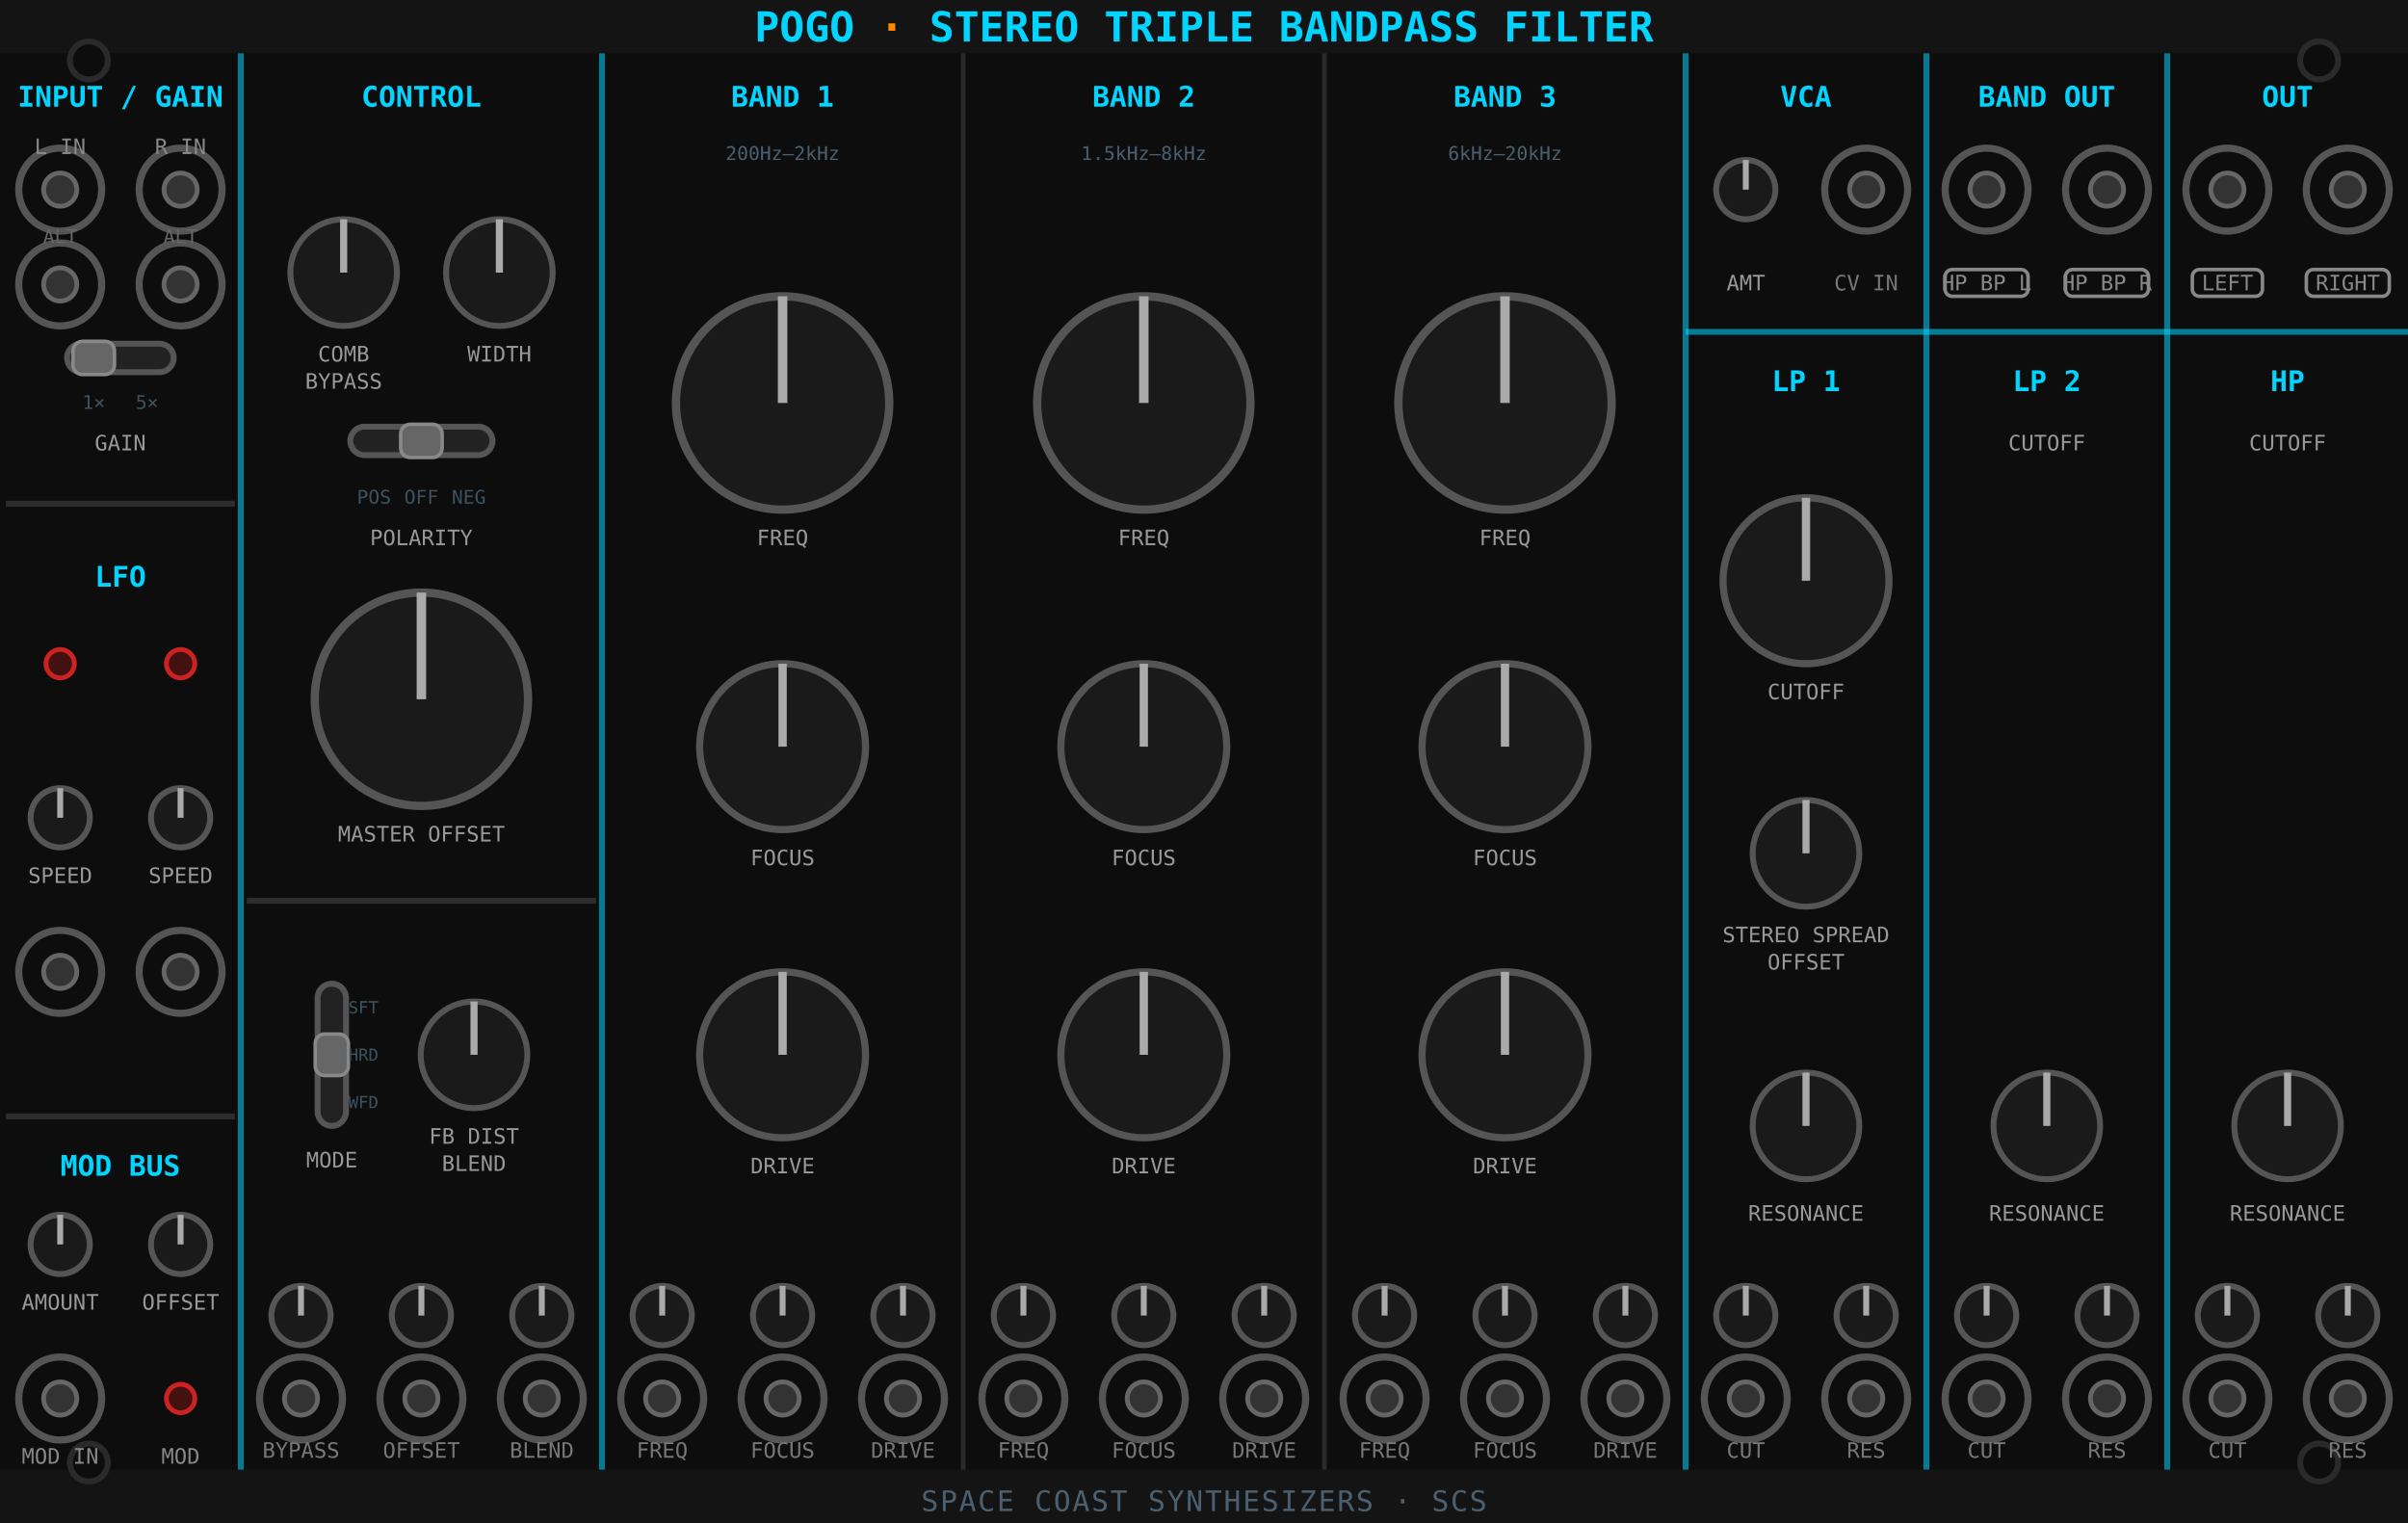
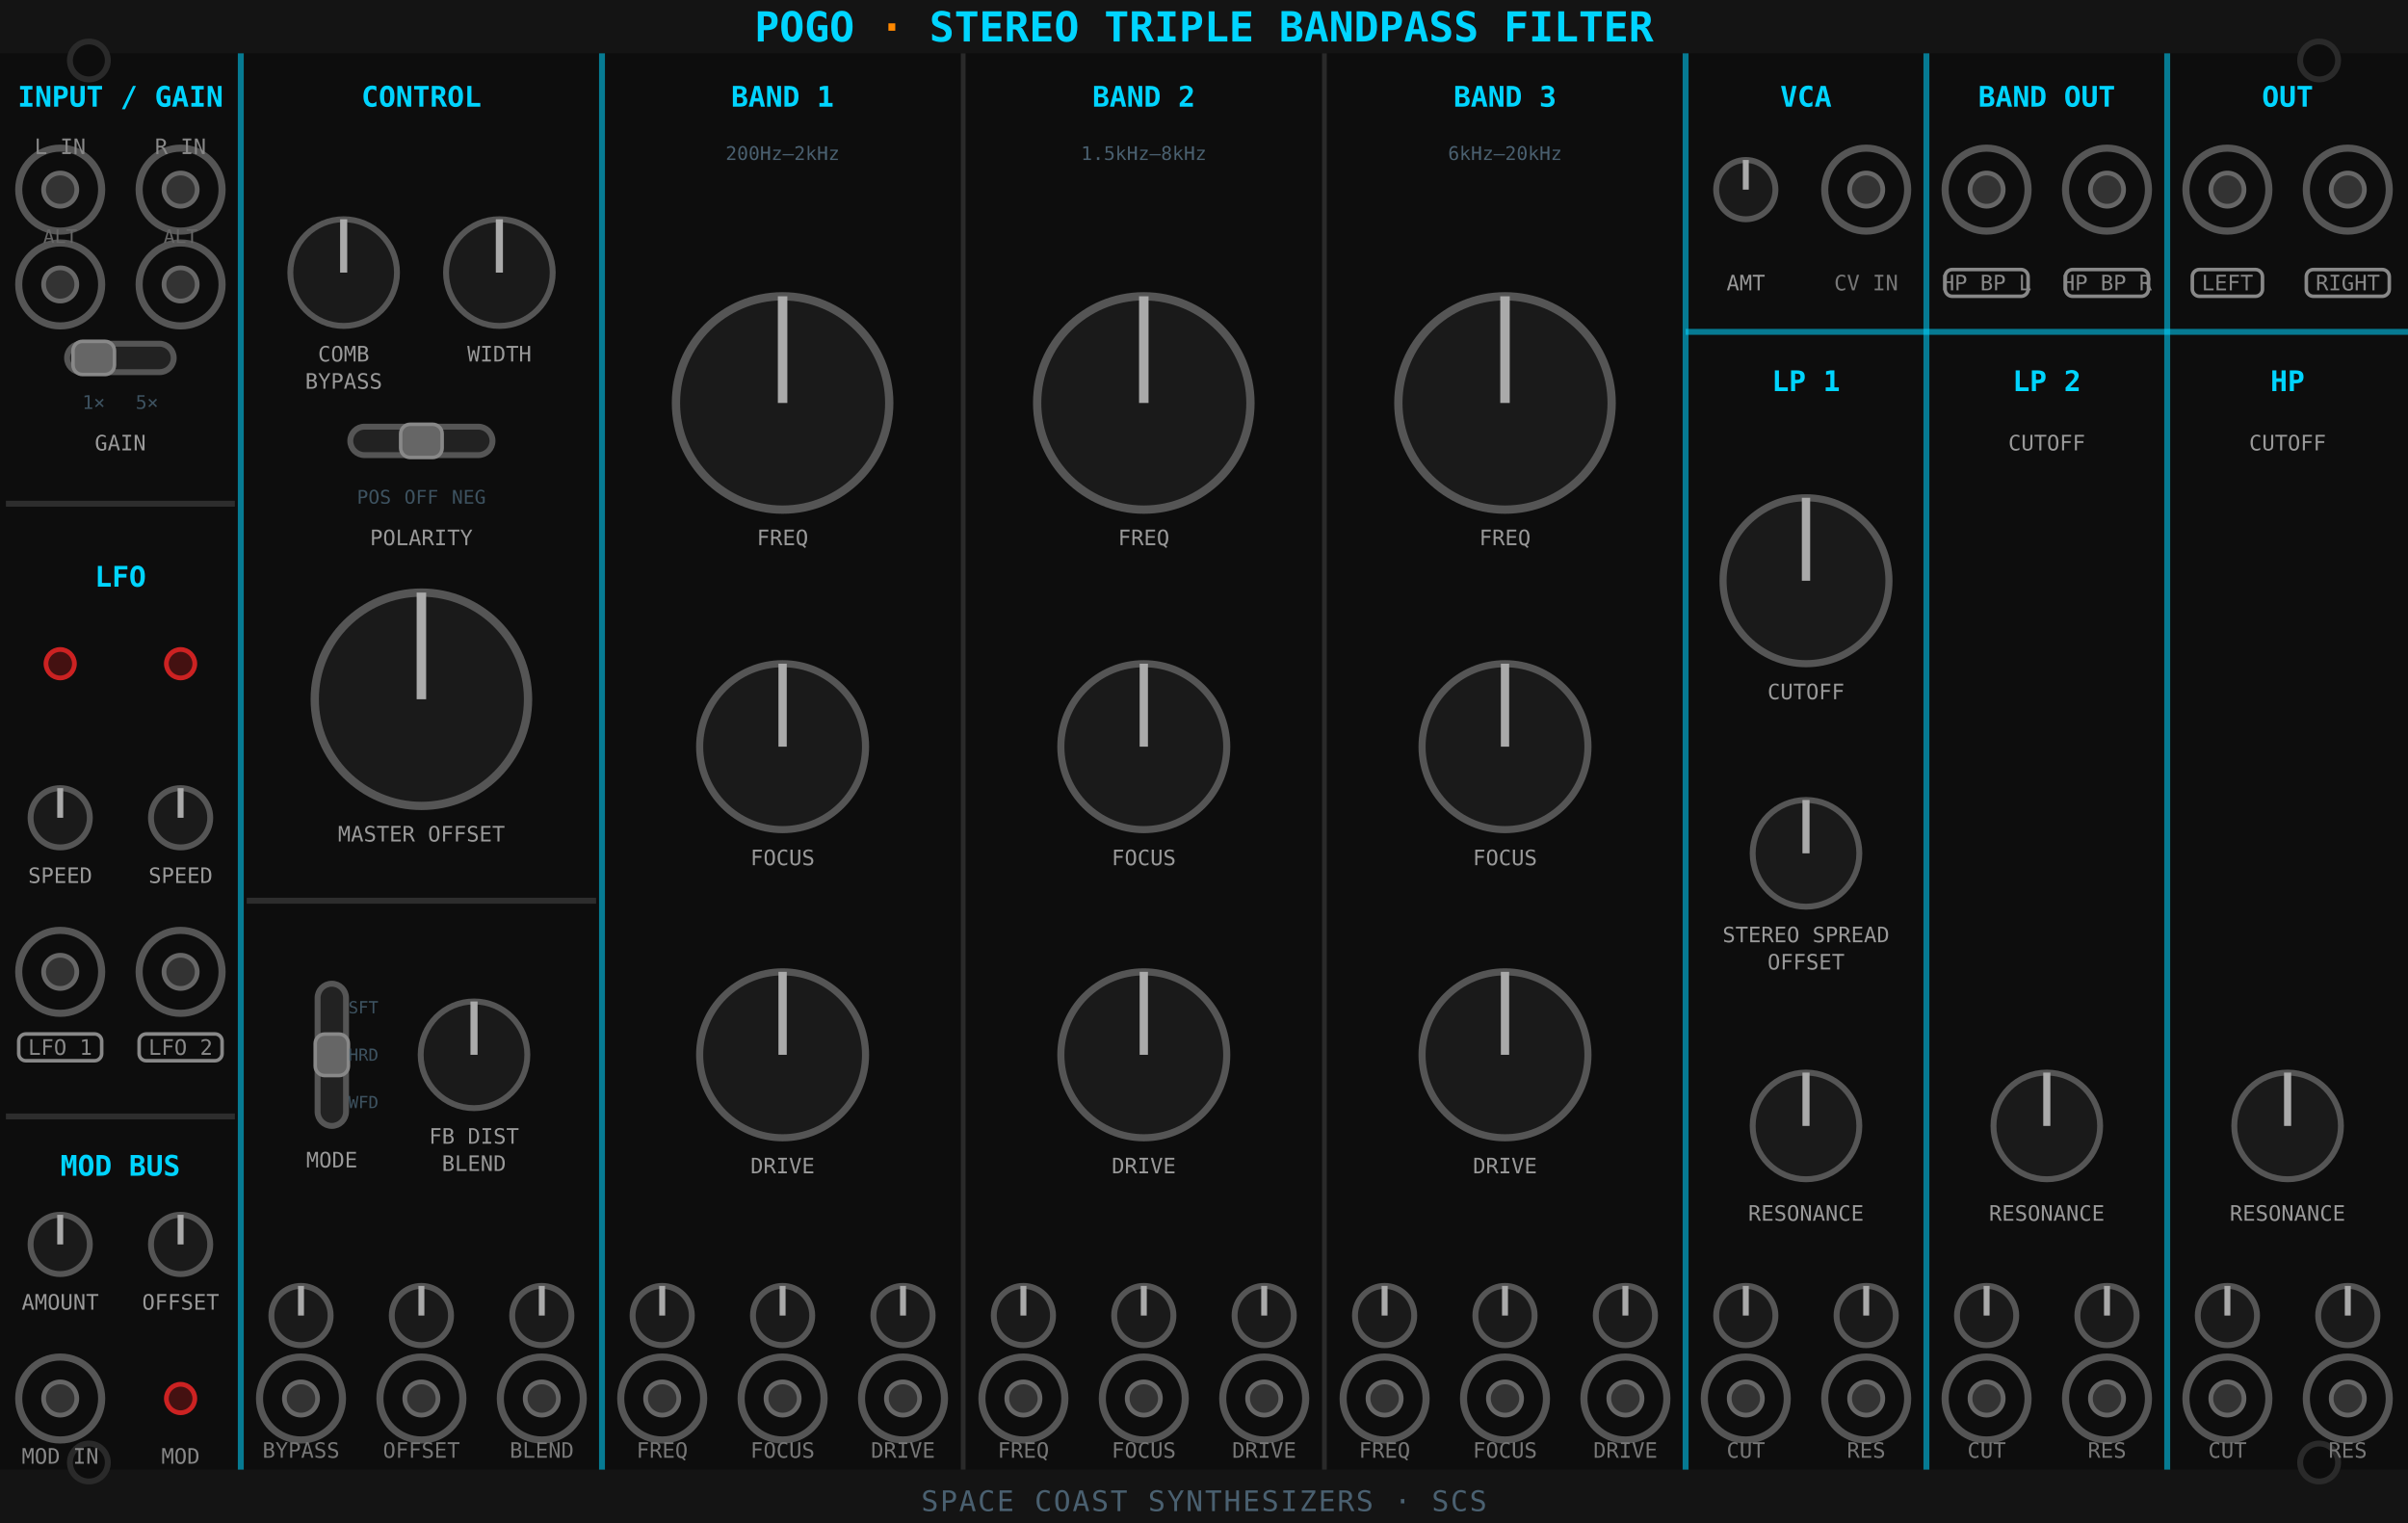
<svg xmlns="http://www.w3.org/2000/svg" width="203.20mm" height="128.5mm" viewBox="0 0 203.20 128.5">
  <rect x="0" y="0" width="203.20" height="128.5" fill="#0d0d0d" />
  <rect x="0" y="0" width="203.20" height="4.5" fill="#141414" />
  <rect x="0" y="124.0" width="203.20" height="4.5" fill="#141414" />
  <circle cx="7.5" cy="5.1" r="1.6" fill="#0d0d0d" stroke="#2a2a2a" stroke-width="0.5" />
  <circle cx="195.70" cy="5.1" r="1.6" fill="#0d0d0d" stroke="#2a2a2a" stroke-width="0.5" />
  <circle cx="7.5" cy="123.4" r="1.6" fill="#0d0d0d" stroke="#2a2a2a" stroke-width="0.5" />
  <circle cx="195.70" cy="123.4" r="1.6" fill="#0d0d0d" stroke="#2a2a2a" stroke-width="0.5" />
  <text x="101.60" y="3.5" fill="#00d4ff" font-family="monospace" font-size="3.5" font-weight="bold" text-anchor="middle">POGO  <tspan fill="#ff8800">·</tspan>  STEREO TRIPLE BANDPASS FILTER</text>
  <text x="101.60" y="127.5" fill="#4a6070" font-family="monospace" font-size="2.4" text-anchor="middle" letter-spacing="0.15">SPACE COAST SYNTHESIZERS  ·  SCS</text>
  <line x1="20.32" y1="4.5" x2="20.32" y2="124.0" stroke="#00d4ff" stroke-width="0.5" opacity="0.55" />
  <line x1="50.80" y1="4.5" x2="50.80" y2="124.0" stroke="#00d4ff" stroke-width="0.5" opacity="0.55" />
  <line x1="142.24" y1="4.5" x2="142.24" y2="124.0" stroke="#00d4ff" stroke-width="0.5" opacity="0.55" />
  <line x1="162.56" y1="4.5" x2="162.56" y2="124.0" stroke="#00d4ff" stroke-width="0.5" opacity="0.55" />
  <line x1="182.88" y1="4.5" x2="182.88" y2="124.0" stroke="#00d4ff" stroke-width="0.5" opacity="0.55" />
  <line x1="81.28" y1="4.5" x2="81.28" y2="124.0" stroke="#2a2a2a" stroke-width="0.4" />
  <line x1="111.76" y1="4.5" x2="111.76" y2="124.0" stroke="#2a2a2a" stroke-width="0.4" />
  <line x1="0.5" y1="42.5" x2="19.82" y2="42.5" stroke="#2d2d2d" stroke-width="0.5" />
  <line x1="0.5" y1="94.2" x2="19.82" y2="94.2" stroke="#2d2d2d" stroke-width="0.5" />
  <line x1="20.82" y1="76" x2="50.30" y2="76" stroke="#2d2d2d" stroke-width="0.5" />
  <line x1="142.24" y1="28" x2="203.20" y2="28" stroke="#00d4ff" stroke-width="0.5" opacity="0.55" />
  <text x="10.16" y="9.0" fill="#00d4ff" font-family="monospace" font-size="2.4" text-anchor="middle" font-weight="bold">INPUT / GAIN</text>
  <text x="10.16" y="49.5" fill="#00d4ff" font-family="monospace" font-size="2.4" text-anchor="middle" font-weight="bold">LFO</text>
  <text x="10.16" y="99.2" fill="#00d4ff" font-family="monospace" font-size="2.4" text-anchor="middle" font-weight="bold">MOD BUS</text>
  <text x="35.56" y="9.0" fill="#00d4ff" font-family="monospace" font-size="2.4" text-anchor="middle" font-weight="bold">CONTROL</text>
  <text x="66.04" y="9.0" fill="#00d4ff" font-family="monospace" font-size="2.4" text-anchor="middle" font-weight="bold">BAND 1</text>
  <text x="66.04" y="13.5" fill="#4a6070" font-family="monospace" font-size="1.6" text-anchor="middle">200Hz–2kHz</text>
  <text x="96.52" y="9.0" fill="#00d4ff" font-family="monospace" font-size="2.4" text-anchor="middle" font-weight="bold">BAND 2</text>
  <text x="96.52" y="13.5" fill="#4a6070" font-family="monospace" font-size="1.6" text-anchor="middle">1.5kHz–8kHz</text>
  <text x="127.00" y="9.0" fill="#00d4ff" font-family="monospace" font-size="2.4" text-anchor="middle" font-weight="bold">BAND 3</text>
  <text x="127.00" y="13.5" fill="#4a6070" font-family="monospace" font-size="1.6" text-anchor="middle">6kHz–20kHz</text>
  <text x="152.40" y="9.0" fill="#00d4ff" font-family="monospace" font-size="2.4" text-anchor="middle" font-weight="bold">VCA</text>
  <text x="152.40" y="33" fill="#00d4ff" font-family="monospace" font-size="2.4" text-anchor="middle" font-weight="bold">LP 1</text>
  <text x="172.72" y="9.0" fill="#00d4ff" font-family="monospace" font-size="2.4" text-anchor="middle" font-weight="bold">BAND OUT</text>
  <text x="193.04" y="9.0" fill="#00d4ff" font-family="monospace" font-size="2.4" text-anchor="middle" font-weight="bold">OUT</text>
  <text x="172.72" y="33" fill="#00d4ff" font-family="monospace" font-size="2.4" text-anchor="middle" font-weight="bold">LP 2</text>
  <text x="193.04" y="33" fill="#00d4ff" font-family="monospace" font-size="2.4" text-anchor="middle" font-weight="bold">HP</text>
  <circle cx="5.08" cy="16" r="3.5" fill="none" stroke="#555" stroke-width="0.6" />
  <circle cx="5.08" cy="16" r="1.4" fill="#333" stroke="#666" stroke-width="0.4" />
  <text x="5.08" y="13.0" fill="#888" font-family="monospace" font-size="1.8" text-anchor="middle">L IN</text>
  <circle cx="15.24" cy="16" r="3.5" fill="none" stroke="#555" stroke-width="0.6" />
  <circle cx="15.24" cy="16" r="1.4" fill="#333" stroke="#666" stroke-width="0.4" />
  <text x="15.24" y="13.0" fill="#888" font-family="monospace" font-size="1.8" text-anchor="middle">R IN</text>
  <circle cx="5.08" cy="24" r="3.5" fill="none" stroke="#555" stroke-width="0.6" />
  <circle cx="5.08" cy="24" r="1.4" fill="#333" stroke="#666" stroke-width="0.4" />
  <text x="5.08" y="20.5" fill="#666" font-family="monospace" font-size="1.6" text-anchor="middle">ALT</text>
  <circle cx="15.24" cy="24" r="3.5" fill="none" stroke="#555" stroke-width="0.6" />
  <circle cx="15.24" cy="24" r="1.4" fill="#333" stroke="#666" stroke-width="0.4" />
  <text x="15.24" y="20.5" fill="#666" font-family="monospace" font-size="1.6" text-anchor="middle">ALT</text>
  <rect x="5.66" y="29.0" width="9" height="2.4" rx="1.2" fill="#222" stroke="#555" stroke-width="0.5" />
  <rect x="6.16" y="28.8" width="3.5" height="2.8" rx="0.8" fill="#666" stroke="#888" stroke-width="0.3" />
  <text x="7.91" y="34.5" fill="#3d5260" font-family="monospace" font-size="1.6" text-anchor="middle">1×</text>
  <text x="12.41" y="34.5" fill="#3d5260" font-family="monospace" font-size="1.6" text-anchor="middle">5×</text>
  <text x="10.16" y="38.0" fill="#999" font-family="monospace" font-size="1.8" text-anchor="middle">GAIN</text>
  <circle cx="5.08" cy="56" r="1.2" fill="#441111" stroke="#cc2222" stroke-width="0.4" />
  <circle cx="15.24" cy="56" r="1.2" fill="#441111" stroke="#cc2222" stroke-width="0.4" />
  <circle cx="5.08" cy="69" r="2.5" fill="#1a1a1a" stroke="#555" stroke-width="0.5" />
  <line x1="5.08" y1="69" x2="5.08" y2="66.5" stroke="#aaa" stroke-width="0.5" />
  <text x="5.08" y="74.5" fill="#999" font-family="monospace" font-size="1.8" text-anchor="middle">SPEED</text>
  <circle cx="15.24" cy="69" r="2.5" fill="#1a1a1a" stroke="#555" stroke-width="0.5" />
  <line x1="15.24" y1="69" x2="15.24" y2="66.5" stroke="#aaa" stroke-width="0.5" />
  <text x="15.24" y="74.5" fill="#999" font-family="monospace" font-size="1.8" text-anchor="middle">SPEED</text>
  <circle cx="5.08" cy="82" r="3.5" fill="none" stroke="#555" stroke-width="0.6" />
  <circle cx="5.08" cy="82" r="1.4" fill="#333" stroke="#666" stroke-width="0.4" />
+   <rect x="1.58" y="87.24" width="7.0" height="2.26" rx="0.6" fill="none" stroke="#888" stroke-width="0.3" />
+   <text x="5.08" y="89.0" fill="#888" font-family="monospace" font-size="1.8" text-anchor="middle">LFO 1</text>
  <circle cx="15.24" cy="82" r="3.5" fill="none" stroke="#555" stroke-width="0.6" />
  <circle cx="15.24" cy="82" r="1.4" fill="#333" stroke="#666" stroke-width="0.4" />
+   <rect x="11.74" y="87.24" width="7.0" height="2.26" rx="0.6" fill="none" stroke="#888" stroke-width="0.3" />
+   <text x="15.24" y="89.0" fill="#888" font-family="monospace" font-size="1.8" text-anchor="middle">LFO 2</text>
  <circle cx="5.08" cy="105" r="2.5" fill="#1a1a1a" stroke="#555" stroke-width="0.5" />
  <line x1="5.08" y1="105" x2="5.08" y2="102.5" stroke="#aaa" stroke-width="0.5" />
  <text x="5.08" y="110.5" fill="#999" font-family="monospace" font-size="1.8" text-anchor="middle">AMOUNT</text>
  <circle cx="15.24" cy="105" r="2.5" fill="#1a1a1a" stroke="#555" stroke-width="0.5" />
  <line x1="15.24" y1="105" x2="15.24" y2="102.5" stroke="#aaa" stroke-width="0.5" />
  <text x="15.24" y="110.5" fill="#999" font-family="monospace" font-size="1.8" text-anchor="middle">OFFSET</text>
  <circle cx="5.08" cy="118" r="3.5" fill="none" stroke="#555" stroke-width="0.6" />
  <circle cx="5.08" cy="118" r="1.4" fill="#333" stroke="#666" stroke-width="0.4" />
  <text x="5.08" y="123.5" fill="#888" font-family="monospace" font-size="1.8" text-anchor="middle">MOD IN</text>
  <circle cx="15.24" cy="118" r="1.2" fill="#441111" stroke="#cc2222" stroke-width="0.4" />
  <text x="15.24" y="123.5" fill="#888" font-family="monospace" font-size="1.8" text-anchor="middle">MOD</text>
  <circle cx="29.0" cy="23" r="4.5" fill="#1a1a1a" stroke="#555" stroke-width="0.5" />
  <line x1="29.0" y1="23" x2="29.0" y2="18.5" stroke="#aaa" stroke-width="0.6" />
  <text x="29.0" y="30.5" fill="#999" font-family="monospace" font-size="1.8" text-anchor="middle">COMB</text>
  <text x="29.0" y="32.8" fill="#999" font-family="monospace" font-size="1.8" text-anchor="middle">BYPASS</text>
  <circle cx="42.14" cy="23" r="4.5" fill="#1a1a1a" stroke="#555" stroke-width="0.5" />
  <line x1="42.14" y1="23" x2="42.14" y2="18.5" stroke="#aaa" stroke-width="0.6" />
  <text x="42.14" y="30.5" fill="#999" font-family="monospace" font-size="1.8" text-anchor="middle">WIDTH</text>
  <rect x="29.56" y="36.0" width="12" height="2.4" rx="1.2" fill="#222" stroke="#555" stroke-width="0.5" />
  <rect x="33.81" y="35.8" width="3.5" height="2.8" rx="0.8" fill="#666" stroke="#888" stroke-width="0.3" />
  <text x="31.56" y="42.5" fill="#3d5260" font-family="monospace" font-size="1.6" text-anchor="middle">POS</text>
  <text x="35.56" y="42.5" fill="#3d5260" font-family="monospace" font-size="1.6" text-anchor="middle">OFF</text>
  <text x="39.56" y="42.5" fill="#3d5260" font-family="monospace" font-size="1.6" text-anchor="middle">NEG</text>
  <text x="35.56" y="46.0" fill="#999" font-family="monospace" font-size="1.8" text-anchor="middle">POLARITY</text>
  <circle cx="35.56" cy="59" r="9" fill="#1a1a1a" stroke="#555" stroke-width="0.7" />
  <line x1="35.56" y1="59" x2="35.56" y2="50" stroke="#aaa" stroke-width="0.8" />
  <text x="35.56" y="71" fill="#999" font-family="monospace" font-size="1.8" text-anchor="middle">MASTER OFFSET</text>
  <rect x="26.8" y="83" width="2.4" height="12" rx="1.2" fill="#222" stroke="#555" stroke-width="0.5" />
  <rect x="26.6" y="87.25" width="2.8" height="3.5" rx="0.8" fill="#666" stroke="#888" stroke-width="0.3" />
  <text x="29.4" y="85.5" fill="#3d5260" font-family="monospace" font-size="1.4" text-anchor="start">SFT</text>
  <text x="29.4" y="89.5" fill="#3d5260" font-family="monospace" font-size="1.4" text-anchor="start">HRD</text>
  <text x="29.4" y="93.5" fill="#3d5260" font-family="monospace" font-size="1.4" text-anchor="start">WFD</text>
  <text x="28" y="98.5" fill="#999" font-family="monospace" font-size="1.8" text-anchor="middle">MODE</text>
  <circle cx="40" cy="89" r="4.5" fill="#1a1a1a" stroke="#555" stroke-width="0.5" />
  <line x1="40" y1="89" x2="40" y2="84.5" stroke="#aaa" stroke-width="0.6" />
  <text x="40" y="96.5" fill="#999" font-family="monospace" font-size="1.8" text-anchor="middle">FB DIST</text>
  <text x="40" y="98.8" fill="#999" font-family="monospace" font-size="1.8" text-anchor="middle">BLEND</text>
  <circle cx="25.40" cy="111" r="2.5" fill="#1a1a1a" stroke="#555" stroke-width="0.5" />
  <line x1="25.40" y1="111" x2="25.40" y2="108.5" stroke="#aaa" stroke-width="0.5" />
  <circle cx="35.56" cy="111" r="2.5" fill="#1a1a1a" stroke="#555" stroke-width="0.5" />
  <line x1="35.56" y1="111" x2="35.56" y2="108.5" stroke="#aaa" stroke-width="0.5" />
  <circle cx="45.72" cy="111" r="2.5" fill="#1a1a1a" stroke="#555" stroke-width="0.5" />
  <line x1="45.72" y1="111" x2="45.72" y2="108.5" stroke="#aaa" stroke-width="0.5" />
  <circle cx="25.40" cy="118" r="3.5" fill="none" stroke="#555" stroke-width="0.6" />
  <circle cx="25.40" cy="118" r="1.4" fill="#333" stroke="#666" stroke-width="0.4" />
  <text x="25.40" y="123" fill="#777" font-family="monospace" font-size="1.8" text-anchor="middle">BYPASS</text>
  <circle cx="35.56" cy="118" r="3.5" fill="none" stroke="#555" stroke-width="0.6" />
  <circle cx="35.56" cy="118" r="1.4" fill="#333" stroke="#666" stroke-width="0.4" />
  <text x="35.56" y="123" fill="#777" font-family="monospace" font-size="1.8" text-anchor="middle">OFFSET</text>
  <circle cx="45.72" cy="118" r="3.5" fill="none" stroke="#555" stroke-width="0.6" />
  <circle cx="45.72" cy="118" r="1.4" fill="#333" stroke="#666" stroke-width="0.4" />
  <text x="45.72" y="123" fill="#777" font-family="monospace" font-size="1.8" text-anchor="middle">BLEND</text>
  <circle cx="66.04" cy="34" r="9" fill="#1a1a1a" stroke="#555" stroke-width="0.7" />
  <line x1="66.04" y1="34" x2="66.04" y2="25" stroke="#aaa" stroke-width="0.8" />
  <text x="66.04" y="46" fill="#999" font-family="monospace" font-size="1.8" text-anchor="middle">FREQ</text>
  <circle cx="66.04" cy="63" r="7" fill="#1a1a1a" stroke="#555" stroke-width="0.6" />
  <line x1="66.04" y1="63" x2="66.04" y2="56" stroke="#aaa" stroke-width="0.7" />
  <text x="66.04" y="73" fill="#999" font-family="monospace" font-size="1.8" text-anchor="middle">FOCUS</text>
  <circle cx="66.04" cy="89" r="7" fill="#1a1a1a" stroke="#555" stroke-width="0.6" />
  <line x1="66.04" y1="89" x2="66.04" y2="82" stroke="#aaa" stroke-width="0.7" />
  <text x="66.04" y="99" fill="#999" font-family="monospace" font-size="1.8" text-anchor="middle">DRIVE</text>
  <circle cx="55.88" cy="111" r="2.5" fill="#1a1a1a" stroke="#555" stroke-width="0.5" />
  <line x1="55.88" y1="111" x2="55.88" y2="108.5" stroke="#aaa" stroke-width="0.5" />
  <circle cx="66.04" cy="111" r="2.5" fill="#1a1a1a" stroke="#555" stroke-width="0.5" />
  <line x1="66.04" y1="111" x2="66.04" y2="108.5" stroke="#aaa" stroke-width="0.5" />
  <circle cx="76.20" cy="111" r="2.5" fill="#1a1a1a" stroke="#555" stroke-width="0.5" />
  <line x1="76.20" y1="111" x2="76.20" y2="108.5" stroke="#aaa" stroke-width="0.5" />
  <circle cx="55.88" cy="118" r="3.5" fill="none" stroke="#555" stroke-width="0.6" />
  <circle cx="55.88" cy="118" r="1.4" fill="#333" stroke="#666" stroke-width="0.4" />
  <text x="55.88" y="123" fill="#777" font-family="monospace" font-size="1.8" text-anchor="middle">FREQ</text>
  <circle cx="66.04" cy="118" r="3.5" fill="none" stroke="#555" stroke-width="0.6" />
  <circle cx="66.04" cy="118" r="1.4" fill="#333" stroke="#666" stroke-width="0.4" />
  <text x="66.04" y="123" fill="#777" font-family="monospace" font-size="1.8" text-anchor="middle">FOCUS</text>
  <circle cx="76.20" cy="118" r="3.5" fill="none" stroke="#555" stroke-width="0.6" />
  <circle cx="76.20" cy="118" r="1.4" fill="#333" stroke="#666" stroke-width="0.4" />
  <text x="76.20" y="123" fill="#777" font-family="monospace" font-size="1.8" text-anchor="middle">DRIVE</text>
  <circle cx="96.52" cy="34" r="9" fill="#1a1a1a" stroke="#555" stroke-width="0.7" />
  <line x1="96.52" y1="34" x2="96.52" y2="25" stroke="#aaa" stroke-width="0.8" />
  <text x="96.52" y="46" fill="#999" font-family="monospace" font-size="1.8" text-anchor="middle">FREQ</text>
  <circle cx="96.52" cy="63" r="7" fill="#1a1a1a" stroke="#555" stroke-width="0.6" />
  <line x1="96.52" y1="63" x2="96.52" y2="56" stroke="#aaa" stroke-width="0.7" />
  <text x="96.52" y="73" fill="#999" font-family="monospace" font-size="1.8" text-anchor="middle">FOCUS</text>
  <circle cx="96.52" cy="89" r="7" fill="#1a1a1a" stroke="#555" stroke-width="0.6" />
  <line x1="96.52" y1="89" x2="96.52" y2="82" stroke="#aaa" stroke-width="0.7" />
  <text x="96.52" y="99" fill="#999" font-family="monospace" font-size="1.8" text-anchor="middle">DRIVE</text>
  <circle cx="86.36" cy="111" r="2.5" fill="#1a1a1a" stroke="#555" stroke-width="0.5" />
  <line x1="86.36" y1="111" x2="86.36" y2="108.5" stroke="#aaa" stroke-width="0.5" />
  <circle cx="96.52" cy="111" r="2.5" fill="#1a1a1a" stroke="#555" stroke-width="0.5" />
  <line x1="96.52" y1="111" x2="96.52" y2="108.5" stroke="#aaa" stroke-width="0.5" />
  <circle cx="106.68" cy="111" r="2.5" fill="#1a1a1a" stroke="#555" stroke-width="0.5" />
  <line x1="106.68" y1="111" x2="106.68" y2="108.5" stroke="#aaa" stroke-width="0.5" />
  <circle cx="86.36" cy="118" r="3.5" fill="none" stroke="#555" stroke-width="0.6" />
  <circle cx="86.36" cy="118" r="1.4" fill="#333" stroke="#666" stroke-width="0.4" />
  <text x="86.36" y="123" fill="#777" font-family="monospace" font-size="1.8" text-anchor="middle">FREQ</text>
  <circle cx="96.52" cy="118" r="3.5" fill="none" stroke="#555" stroke-width="0.6" />
  <circle cx="96.52" cy="118" r="1.4" fill="#333" stroke="#666" stroke-width="0.4" />
  <text x="96.52" y="123" fill="#777" font-family="monospace" font-size="1.8" text-anchor="middle">FOCUS</text>
  <circle cx="106.68" cy="118" r="3.5" fill="none" stroke="#555" stroke-width="0.6" />
  <circle cx="106.68" cy="118" r="1.4" fill="#333" stroke="#666" stroke-width="0.4" />
  <text x="106.68" y="123" fill="#777" font-family="monospace" font-size="1.8" text-anchor="middle">DRIVE</text>
  <circle cx="127.00" cy="34" r="9" fill="#1a1a1a" stroke="#555" stroke-width="0.7" />
  <line x1="127.00" y1="34" x2="127.00" y2="25" stroke="#aaa" stroke-width="0.8" />
  <text x="127.00" y="46" fill="#999" font-family="monospace" font-size="1.8" text-anchor="middle">FREQ</text>
  <circle cx="127.00" cy="63" r="7" fill="#1a1a1a" stroke="#555" stroke-width="0.6" />
  <line x1="127.00" y1="63" x2="127.00" y2="56" stroke="#aaa" stroke-width="0.7" />
  <text x="127.00" y="73" fill="#999" font-family="monospace" font-size="1.8" text-anchor="middle">FOCUS</text>
  <circle cx="127.00" cy="89" r="7" fill="#1a1a1a" stroke="#555" stroke-width="0.6" />
  <line x1="127.00" y1="89" x2="127.00" y2="82" stroke="#aaa" stroke-width="0.7" />
  <text x="127.00" y="99" fill="#999" font-family="monospace" font-size="1.8" text-anchor="middle">DRIVE</text>
  <circle cx="116.84" cy="111" r="2.5" fill="#1a1a1a" stroke="#555" stroke-width="0.5" />
  <line x1="116.84" y1="111" x2="116.84" y2="108.5" stroke="#aaa" stroke-width="0.5" />
  <circle cx="127.00" cy="111" r="2.5" fill="#1a1a1a" stroke="#555" stroke-width="0.5" />
  <line x1="127.00" y1="111" x2="127.00" y2="108.5" stroke="#aaa" stroke-width="0.5" />
  <circle cx="137.16" cy="111" r="2.5" fill="#1a1a1a" stroke="#555" stroke-width="0.5" />
  <line x1="137.16" y1="111" x2="137.16" y2="108.5" stroke="#aaa" stroke-width="0.5" />
  <circle cx="116.84" cy="118" r="3.5" fill="none" stroke="#555" stroke-width="0.6" />
  <circle cx="116.84" cy="118" r="1.4" fill="#333" stroke="#666" stroke-width="0.4" />
  <text x="116.84" y="123" fill="#777" font-family="monospace" font-size="1.8" text-anchor="middle">FREQ</text>
  <circle cx="127.00" cy="118" r="3.5" fill="none" stroke="#555" stroke-width="0.6" />
  <circle cx="127.00" cy="118" r="1.4" fill="#333" stroke="#666" stroke-width="0.4" />
  <text x="127.00" y="123" fill="#777" font-family="monospace" font-size="1.8" text-anchor="middle">FOCUS</text>
  <circle cx="137.16" cy="118" r="3.5" fill="none" stroke="#555" stroke-width="0.6" />
  <circle cx="137.16" cy="118" r="1.4" fill="#333" stroke="#666" stroke-width="0.4" />
  <text x="137.16" y="123" fill="#777" font-family="monospace" font-size="1.8" text-anchor="middle">DRIVE</text>
  <circle cx="147.32" cy="16" r="2.5" fill="#1a1a1a" stroke="#555" stroke-width="0.5" />
  <line x1="147.32" y1="16" x2="147.32" y2="13.5" stroke="#aaa" stroke-width="0.5" />
  <text x="147.32" y="24.5" fill="#999" font-family="monospace" font-size="1.8" text-anchor="middle">AMT</text>
  <circle cx="157.48" cy="16" r="3.5" fill="none" stroke="#555" stroke-width="0.6" />
  <circle cx="157.48" cy="16" r="1.4" fill="#333" stroke="#666" stroke-width="0.4" />
  <text x="157.48" y="24.5" fill="#777" font-family="monospace" font-size="1.8" text-anchor="middle">CV IN</text>
  <circle cx="152.40" cy="49" r="7" fill="#1a1a1a" stroke="#555" stroke-width="0.6" />
  <line x1="152.40" y1="49" x2="152.40" y2="42" stroke="#aaa" stroke-width="0.7" />
  <text x="152.40" y="59" fill="#999" font-family="monospace" font-size="1.8" text-anchor="middle">CUTOFF</text>
  <circle cx="152.40" cy="72" r="4.5" fill="#1a1a1a" stroke="#555" stroke-width="0.5" />
  <line x1="152.40" y1="72" x2="152.40" y2="67.5" stroke="#aaa" stroke-width="0.6" />
  <text x="152.40" y="79.5" fill="#999" font-family="monospace" font-size="1.8" text-anchor="middle">STEREO SPREAD</text>
  <text x="152.40" y="81.8" fill="#999" font-family="monospace" font-size="1.8" text-anchor="middle">OFFSET</text>
  <circle cx="152.40" cy="95" r="4.5" fill="#1a1a1a" stroke="#555" stroke-width="0.5" />
  <line x1="152.40" y1="95" x2="152.40" y2="90.5" stroke="#aaa" stroke-width="0.6" />
  <text x="152.40" y="103" fill="#999" font-family="monospace" font-size="1.8" text-anchor="middle">RESONANCE</text>
  <circle cx="147.32" cy="111" r="2.5" fill="#1a1a1a" stroke="#555" stroke-width="0.5" />
  <line x1="147.32" y1="111" x2="147.32" y2="108.5" stroke="#aaa" stroke-width="0.5" />
  <circle cx="157.48" cy="111" r="2.5" fill="#1a1a1a" stroke="#555" stroke-width="0.5" />
  <line x1="157.48" y1="111" x2="157.48" y2="108.5" stroke="#aaa" stroke-width="0.5" />
  <circle cx="147.32" cy="118" r="3.5" fill="none" stroke="#555" stroke-width="0.6" />
  <circle cx="147.32" cy="118" r="1.4" fill="#333" stroke="#666" stroke-width="0.4" />
  <text x="147.32" y="123" fill="#777" font-family="monospace" font-size="1.8" text-anchor="middle">CUT</text>
  <circle cx="157.48" cy="118" r="3.5" fill="none" stroke="#555" stroke-width="0.6" />
  <circle cx="157.48" cy="118" r="1.4" fill="#333" stroke="#666" stroke-width="0.4" />
  <text x="157.48" y="123" fill="#777" font-family="monospace" font-size="1.8" text-anchor="middle">RES</text>
  <circle cx="167.64" cy="16" r="3.5" fill="none" stroke="#555" stroke-width="0.6" />
  <circle cx="167.64" cy="16" r="1.4" fill="#333" stroke="#666" stroke-width="0.4" />
  <rect x="164.14" y="22.74" width="7.0" height="2.26" rx="0.6" fill="none" stroke="#888" stroke-width="0.3" />
  <text x="167.64" y="24.5" fill="#888" font-family="monospace" font-size="1.8" text-anchor="middle">HP BP L</text>
  <circle cx="177.80" cy="16" r="3.5" fill="none" stroke="#555" stroke-width="0.6" />
  <circle cx="177.80" cy="16" r="1.4" fill="#333" stroke="#666" stroke-width="0.4" />
  <rect x="174.30" y="22.74" width="7.0" height="2.26" rx="0.6" fill="none" stroke="#888" stroke-width="0.3" />
  <text x="177.80" y="24.5" fill="#888" font-family="monospace" font-size="1.8" text-anchor="middle">HP BP R</text>
  <text x="172.72" y="38" fill="#999" font-family="monospace" font-size="1.8" text-anchor="middle">CUTOFF</text>
  <circle cx="172.72" cy="95" r="4.5" fill="#1a1a1a" stroke="#555" stroke-width="0.5" />
  <line x1="172.72" y1="95" x2="172.72" y2="90.5" stroke="#aaa" stroke-width="0.6" />
  <text x="172.72" y="103" fill="#999" font-family="monospace" font-size="1.8" text-anchor="middle">RESONANCE</text>
  <circle cx="167.64" cy="111" r="2.5" fill="#1a1a1a" stroke="#555" stroke-width="0.5" />
  <line x1="167.64" y1="111" x2="167.64" y2="108.5" stroke="#aaa" stroke-width="0.5" />
  <circle cx="177.80" cy="111" r="2.5" fill="#1a1a1a" stroke="#555" stroke-width="0.5" />
  <line x1="177.80" y1="111" x2="177.80" y2="108.5" stroke="#aaa" stroke-width="0.5" />
  <circle cx="167.64" cy="118" r="3.5" fill="none" stroke="#555" stroke-width="0.6" />
  <circle cx="167.64" cy="118" r="1.4" fill="#333" stroke="#666" stroke-width="0.4" />
  <text x="167.64" y="123" fill="#777" font-family="monospace" font-size="1.8" text-anchor="middle">CUT</text>
  <circle cx="177.80" cy="118" r="3.5" fill="none" stroke="#555" stroke-width="0.6" />
  <circle cx="177.80" cy="118" r="1.4" fill="#333" stroke="#666" stroke-width="0.4" />
  <text x="177.80" y="123" fill="#777" font-family="monospace" font-size="1.8" text-anchor="middle">RES</text>
  <circle cx="187.96" cy="16" r="3.5" fill="none" stroke="#555" stroke-width="0.6" />
  <circle cx="187.96" cy="16" r="1.4" fill="#333" stroke="#666" stroke-width="0.4" />
  <rect x="185.00" y="22.74" width="5.92" height="2.26" rx="0.6" fill="none" stroke="#888" stroke-width="0.3" />
  <text x="187.96" y="24.5" fill="#888" font-family="monospace" font-size="1.8" text-anchor="middle">LEFT</text>
  <circle cx="198.12" cy="16" r="3.5" fill="none" stroke="#555" stroke-width="0.6" />
  <circle cx="198.12" cy="16" r="1.4" fill="#333" stroke="#666" stroke-width="0.4" />
  <rect x="194.62" y="22.74" width="7.0" height="2.26" rx="0.6" fill="none" stroke="#888" stroke-width="0.3" />
  <text x="198.12" y="24.5" fill="#888" font-family="monospace" font-size="1.8" text-anchor="middle">RIGHT</text>
  <text x="193.04" y="38" fill="#999" font-family="monospace" font-size="1.8" text-anchor="middle">CUTOFF</text>
  <circle cx="193.04" cy="95" r="4.5" fill="#1a1a1a" stroke="#555" stroke-width="0.5" />
  <line x1="193.04" y1="95" x2="193.04" y2="90.5" stroke="#aaa" stroke-width="0.6" />
  <text x="193.04" y="103" fill="#999" font-family="monospace" font-size="1.8" text-anchor="middle">RESONANCE</text>
  <circle cx="187.96" cy="111" r="2.5" fill="#1a1a1a" stroke="#555" stroke-width="0.5" />
  <line x1="187.96" y1="111" x2="187.96" y2="108.5" stroke="#aaa" stroke-width="0.5" />
  <circle cx="198.12" cy="111" r="2.5" fill="#1a1a1a" stroke="#555" stroke-width="0.5" />
  <line x1="198.12" y1="111" x2="198.12" y2="108.5" stroke="#aaa" stroke-width="0.5" />
  <circle cx="187.96" cy="118" r="3.5" fill="none" stroke="#555" stroke-width="0.6" />
  <circle cx="187.96" cy="118" r="1.4" fill="#333" stroke="#666" stroke-width="0.4" />
  <text x="187.96" y="123" fill="#777" font-family="monospace" font-size="1.8" text-anchor="middle">CUT</text>
  <circle cx="198.12" cy="118" r="3.5" fill="none" stroke="#555" stroke-width="0.6" />
  <circle cx="198.12" cy="118" r="1.4" fill="#333" stroke="#666" stroke-width="0.4" />
  <text x="198.12" y="123" fill="#777" font-family="monospace" font-size="1.8" text-anchor="middle">RES</text>
</svg>
